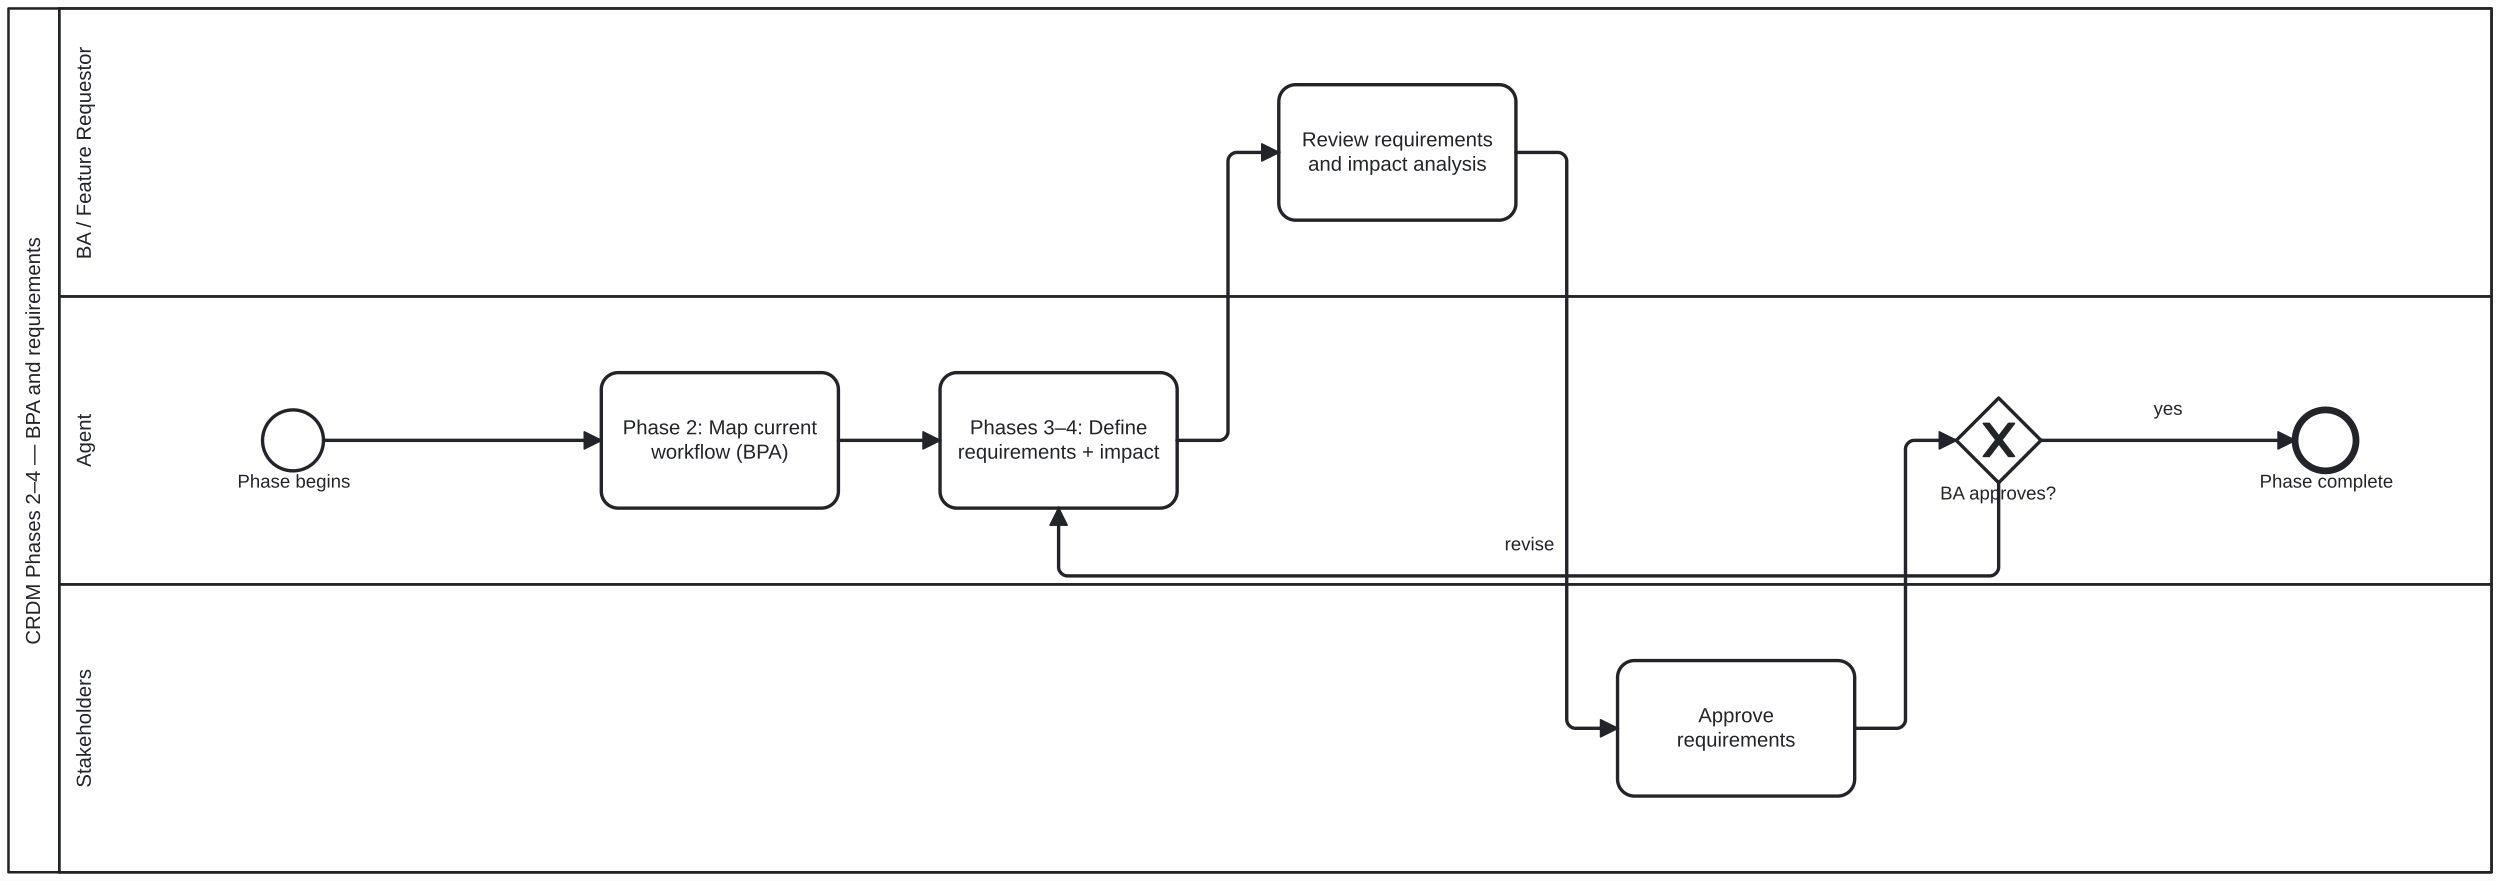
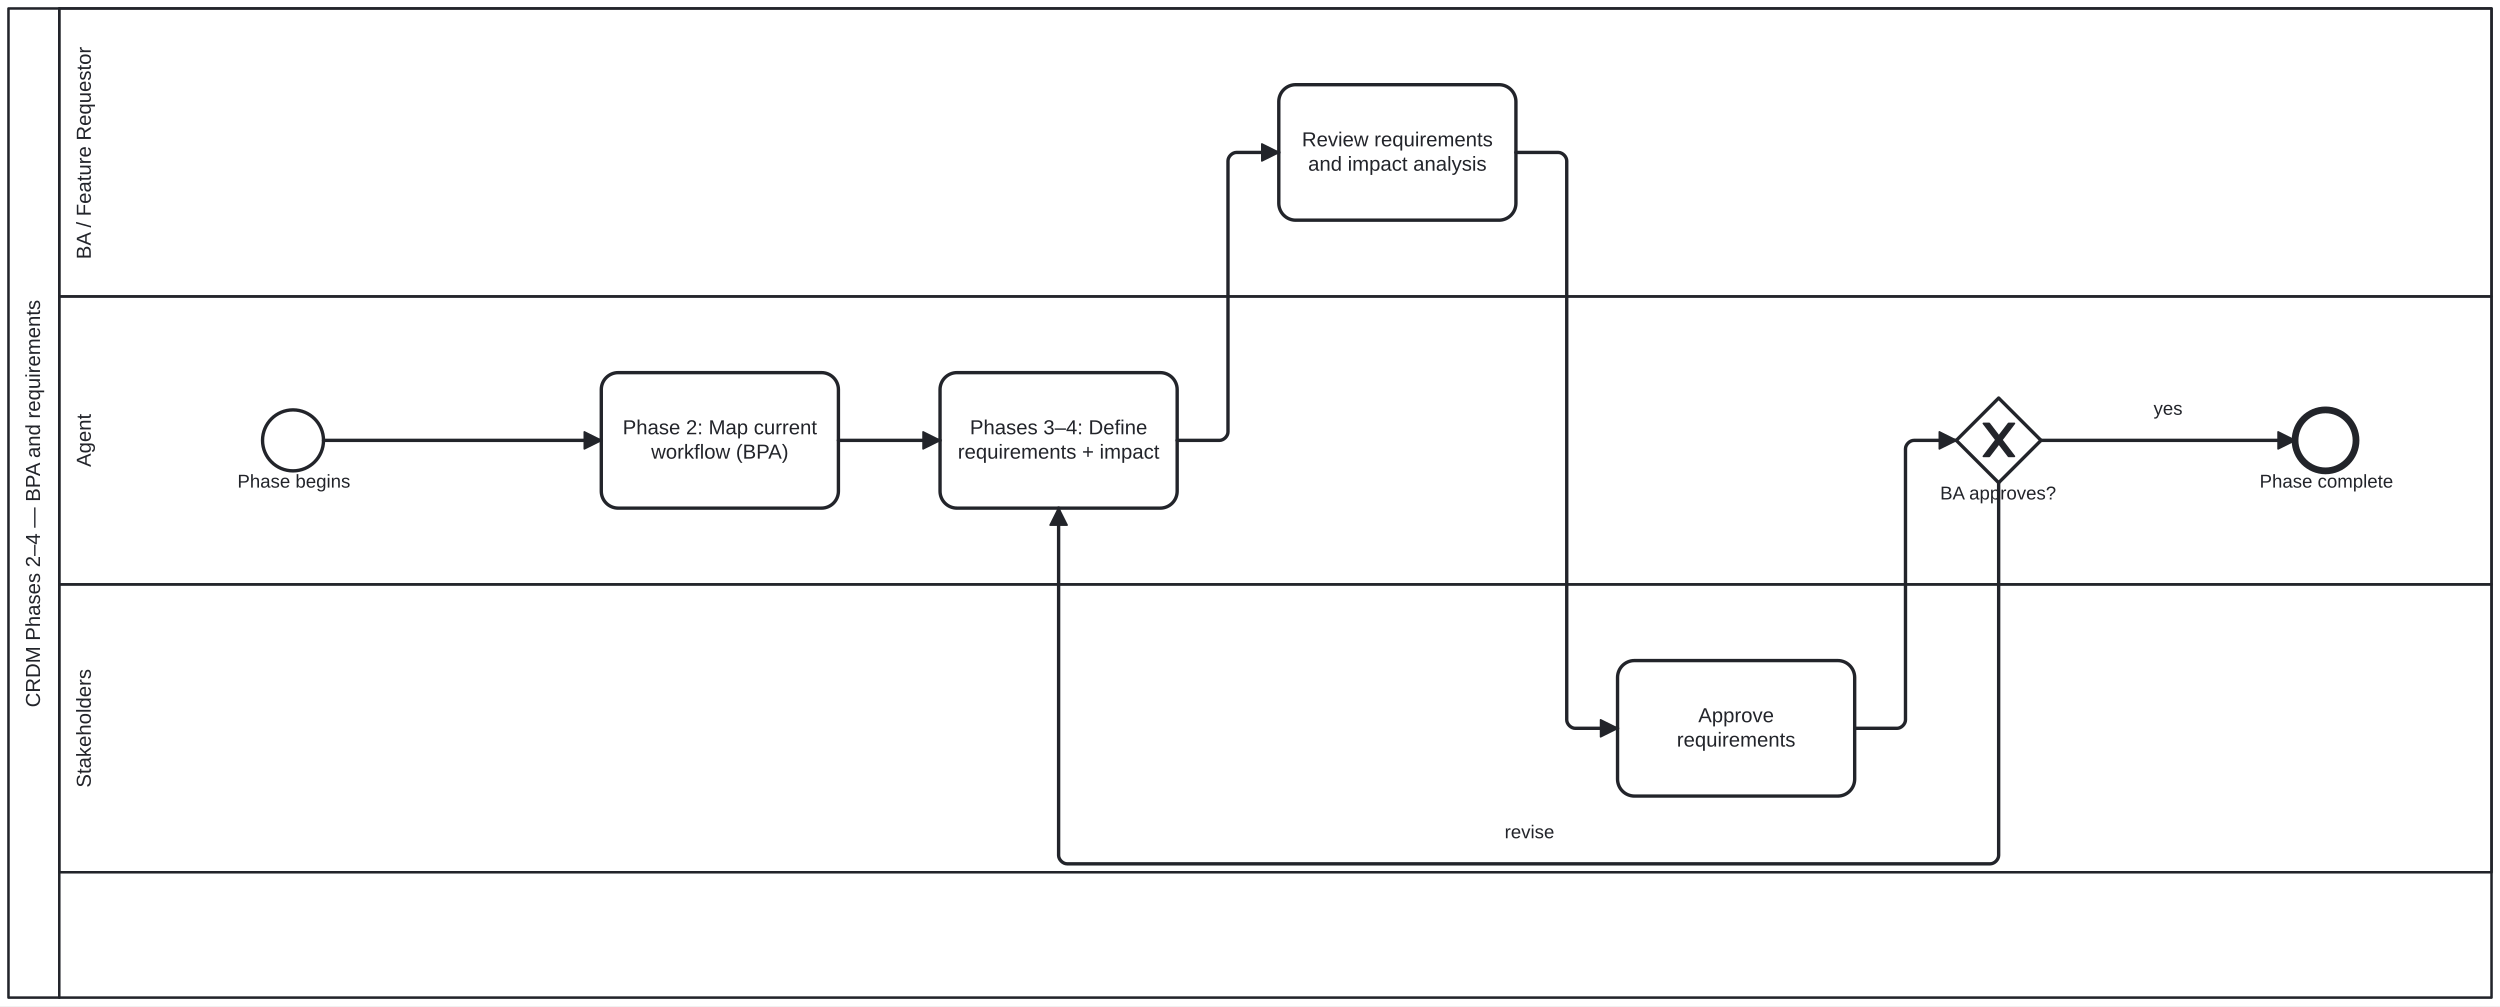
- <svg xmlns="http://www.w3.org/2000/svg" width="100%" style="max-width:100%;height:auto" viewBox="155 75 1476 520" version="1.1">
-   <rect x="155" y="75" width="1476" height="520" fill="#ffffff" />
+ <svg xmlns="http://www.w3.org/2000/svg" width="100%" style="max-width:100%;height:auto" viewBox="155 75 1476 594" version="1.1">
+   <rect x="155" y="75" width="1476" height="594" fill="#ffffff" />
  <g class="djs-group">
    <g class="djs-element djs-shape" data-element-id="Participant_Process_CRDM_Requirements" style="display: block;" transform="matrix(1 0 0 1 160 80)">
      <g class="djs-visual">
-         <rect x="0" y="0" width="1466" height="510" rx="0" ry="0" style="stroke-linecap: round; stroke-linejoin: round; stroke: rgb(34, 36, 42); stroke-width: 1.5px; fill: white; fill-opacity: 0.95;" />
-         <path style="fill: none; stroke-linecap: round; stroke-linejoin: round; stroke: rgb(34, 36, 42); stroke-width: 1.5px;" d="M30,0L30,510" />
-         <text lineHeight="1.2" class="djs-label" style="font-family: Arial, sans-serif; font-size: 12px; font-weight: normal; fill: rgb(34, 36, 42);" transform="matrix(-1.83697e-16 -1 1 -1.83697e-16 0 510)">
-           <tspan x="134.391" y="18.6">CRDM Phases 2–4 — BPA and requirements</tspan>
+         <rect x="0" y="0" width="1466" height="584" rx="0" ry="0" style="stroke-linecap: round; stroke-linejoin: round; stroke: rgb(34, 36, 42); stroke-width: 1.5px; fill: white; fill-opacity: 0.95;" />
+         <path style="fill: none; stroke-linecap: round; stroke-linejoin: round; stroke: rgb(34, 36, 42); stroke-width: 1.5px;" d="M30,0L30,584" />
+         <text lineHeight="1.2" class="djs-label" style="font-family: Arial, sans-serif; font-size: 12px; font-weight: normal; fill: rgb(34, 36, 42);" transform="matrix(-1.83697e-16 -1 1 -1.83697e-16 0 584)">
+           <tspan x="171.391" y="18.6">CRDM Phases 2–4 — BPA and requirements</tspan>
        </text>
      </g>
-       <rect class="djs-hit djs-hit-all" x="0" y="0" width="1466" height="510" style="fill: none; stroke-opacity: 0; stroke: white; stroke-width: 15px;" />
+       <rect class="djs-hit djs-hit-all" x="0" y="0" width="1466" height="584" style="fill: none; stroke-opacity: 0; stroke: white; stroke-width: 15px;" />
    </g>
    <g class="djs-children">
      <g class="djs-group">
        <g class="djs-element djs-shape" data-element-id="Lane_Stakeholders" style="display: block;" transform="matrix(1 0 0 1 190 420)">
          <g class="djs-visual">
            <rect x="0" y="0" width="1436" height="170" rx="0" ry="0" style="stroke-linecap: round; stroke-linejoin: round; stroke: rgb(34, 36, 42); stroke-width: 1.5px; fill: white; fill-opacity: 0.25;" />
            <text lineHeight="1.2" class="djs-label" style="font-family: Arial, sans-serif; font-size: 12px; font-weight: normal; fill: rgb(34, 36, 42);" transform="matrix(-1.83697e-16 -1 1 -1.83697e-16 0 170)">
              <tspan x="49.979" y="18.6">Stakeholders</tspan>
            </text>
          </g>
          <rect class="djs-hit djs-hit-all" x="0" y="0" width="1436" height="170" style="fill: none; stroke-opacity: 0; stroke: white; stroke-width: 15px;" />
        </g>
      </g>
      <g class="djs-group">
        <g class="djs-element djs-shape" data-element-id="Lane_Agent" style="display: block;" transform="matrix(1 0 0 1 190 250)">
          <g class="djs-visual">
            <rect x="0" y="0" width="1436" height="170" rx="0" ry="0" style="stroke-linecap: round; stroke-linejoin: round; stroke: rgb(34, 36, 42); stroke-width: 1.5px; fill: white; fill-opacity: 0.25;" />
            <text lineHeight="1.2" class="djs-label" style="font-family: Arial, sans-serif; font-size: 12px; font-weight: normal; fill: rgb(34, 36, 42);" transform="matrix(-1.83697e-16 -1 1 -1.83697e-16 0 170)">
              <tspan x="69.32" y="18.6">Agent</tspan>
            </text>
          </g>
          <rect class="djs-hit djs-hit-all" x="0" y="0" width="1436" height="170" style="fill: none; stroke-opacity: 0; stroke: white; stroke-width: 15px;" />
        </g>
      </g>
      <g class="djs-group">
        <g class="djs-element djs-shape" data-element-id="Lane_BA" style="display: block;" transform="matrix(1 0 0 1 190 80)">
          <g class="djs-visual">
            <rect x="0" y="0" width="1436" height="170" rx="0" ry="0" style="stroke-linecap: round; stroke-linejoin: round; stroke: rgb(34, 36, 42); stroke-width: 1.5px; fill: white; fill-opacity: 0.25;" />
            <text lineHeight="1.2" class="djs-label" style="font-family: Arial, sans-serif; font-size: 12px; font-weight: normal; fill: rgb(34, 36, 42);" transform="matrix(-1.83697e-16 -1 1 -1.83697e-16 0 170)">
              <tspan x="21.968" y="18.6">BA / Feature Requestor</tspan>
            </text>
          </g>
          <rect class="djs-hit djs-hit-all" x="0" y="0" width="1436" height="170" style="fill: none; stroke-opacity: 0; stroke: white; stroke-width: 15px;" />
        </g>
      </g>
      <g class="djs-group">
        <g class="djs-element djs-shape" data-element-id="Start_Process_CRDM_Requirements" style="display: block;" transform="matrix(1 0 0 1 310 317)">
          <g class="djs-visual">
            <circle cx="18" cy="18" r="18" style="stroke-linecap: round; stroke-linejoin: round; stroke: rgb(34, 36, 42); stroke-width: 2px; fill: white; fill-opacity: 0.95;" />
          </g>
          <rect class="djs-hit djs-hit-all" x="0" y="0" width="36" height="36" style="fill: none; stroke-opacity: 0; stroke: white; stroke-width: 15px;" />
        </g>
      </g>
      <g class="djs-group">
        <g class="djs-element djs-shape" data-element-id="Start_Process_CRDM_Requirements_label" style="display: block;" transform="matrix(1 0 0 1 295 353)">
          <g class="djs-visual">
            <text lineHeight="1.2" class="djs-label" style="font-family: Arial, sans-serif; font-size: 11px; font-weight: normal; fill: rgb(34, 36, 42);">
              <tspan x="0.17" y="9.9">Phase begins</tspan>
            </text>
          </g>
          <rect class="djs-hit djs-hit-all" x="0" y="0" width="67" height="14" style="fill: none; stroke-opacity: 0; stroke: white; stroke-width: 15px;" />
        </g>
      </g>
      <g class="djs-group">
        <g class="djs-element djs-shape" data-element-id="A_MapWorkflow" style="display: block;" transform="matrix(1 0 0 1 510 295)">
          <g class="djs-visual">
            <rect x="0" y="0" width="140" height="80" rx="10" ry="10" style="stroke-linecap: round; stroke-linejoin: round; stroke: rgb(34, 36, 42); stroke-width: 2px; fill: white; fill-opacity: 0.95;" />
            <text lineHeight="1.2" class="djs-label" style="font-family: Arial, sans-serif; font-size: 12px; font-weight: normal; fill: rgb(34, 36, 42);">
              <tspan x="12.637" y="36.4">Phase 2: Map current</tspan>
              <tspan x="29.438" y="50.8">workflow (BPA)</tspan>
            </text>
          </g>
          <rect class="djs-hit djs-hit-all" x="0" y="0" width="140" height="80" style="fill: none; stroke-opacity: 0; stroke: white; stroke-width: 15px;" />
        </g>
      </g>
      <g class="djs-group">
        <g class="djs-element djs-shape" data-element-id="A_DefineReqs" style="display: block;" transform="matrix(1 0 0 1 710 295)">
          <g class="djs-visual">
            <rect x="0" y="0" width="140" height="80" rx="10" ry="10" style="stroke-linecap: round; stroke-linejoin: round; stroke: rgb(34, 36, 42); stroke-width: 2px; fill: white; fill-opacity: 0.95;" />
            <text lineHeight="1.2" class="djs-label" style="font-family: Arial, sans-serif; font-size: 12px; font-weight: normal; fill: rgb(34, 36, 42);">
              <tspan x="17.632" y="36.4">Phases 3–4: Define</tspan>
              <tspan x="10.475" y="50.8">requirements + impact</tspan>
            </text>
          </g>
          <rect class="djs-hit djs-hit-all" x="0" y="0" width="140" height="80" style="fill: none; stroke-opacity: 0; stroke: white; stroke-width: 15px;" />
        </g>
      </g>
      <g class="djs-group">
        <g class="djs-element djs-shape" data-element-id="BA_ReviewReqs" style="display: block;" transform="matrix(1 0 0 1 910 125)">
          <g class="djs-visual">
            <rect x="0" y="0" width="140" height="80" rx="10" ry="10" style="stroke-linecap: round; stroke-linejoin: round; stroke: rgb(34, 36, 42); stroke-width: 2px; fill: white; fill-opacity: 0.95;" />
            <text lineHeight="1.2" class="djs-label" style="font-family: Arial, sans-serif; font-size: 12px; font-weight: normal; fill: rgb(34, 36, 42);">
              <tspan x="13.645" y="36.4">Review requirements</tspan>
              <tspan x="17.307" y="50.8">and impact analysis</tspan>
            </text>
          </g>
          <rect class="djs-hit djs-hit-all" x="0" y="0" width="140" height="80" style="fill: none; stroke-opacity: 0; stroke: white; stroke-width: 15px;" />
        </g>
      </g>
      <g class="djs-group">
        <g class="djs-element djs-shape" data-element-id="S_ApproveReqs" style="display: block;" transform="matrix(1 0 0 1 1110 465)">
          <g class="djs-visual">
            <rect x="0" y="0" width="140" height="80" rx="10" ry="10" style="stroke-linecap: round; stroke-linejoin: round; stroke: rgb(34, 36, 42); stroke-width: 2px; fill: white; fill-opacity: 0.95;" />
            <text lineHeight="1.2" class="djs-label" style="font-family: Arial, sans-serif; font-size: 12px; font-weight: normal; fill: rgb(34, 36, 42);">
              <tspan x="47.652" y="36.4">Approve</tspan>
              <tspan x="34.984" y="50.8">requirements</tspan>
            </text>
          </g>
          <rect class="djs-hit djs-hit-all" x="0" y="0" width="140" height="80" style="fill: none; stroke-opacity: 0; stroke: white; stroke-width: 15px;" />
        </g>
      </g>
      <g class="djs-group">
        <g class="djs-element djs-shape" data-element-id="GW_Reqs" style="display: block;" transform="matrix(1 0 0 1 1310 310)">
          <g class="djs-visual">
            <polygon points="25,0 50,25 25,50 0,25" style="stroke-linecap: round; stroke-linejoin: round; stroke: rgb(34, 36, 42); stroke-width: 2px; fill: white; fill-opacity: 0.95;" />
            <path d="m 16,15 7.429,9.714 -7.429,9.714 3.429,0 5.714,-7.464 5.714,7.464 3.429,0 -7.429,-9.714 7.429,-9.714 -3.429,0 -5.714,7.464 -5.714,-7.464 -3.429,0 z" style="fill: rgb(34, 36, 42); stroke-linecap: round; stroke-linejoin: round; stroke: rgb(34, 36, 42); stroke-width: 1px;" />
          </g>
          <rect class="djs-hit djs-hit-all" x="0" y="0" width="50" height="50" style="fill: none; stroke-opacity: 0; stroke: white; stroke-width: 15px;" />
        </g>
      </g>
      <g class="djs-group">
        <g class="djs-element djs-shape" data-element-id="GW_Reqs_label" style="display: block;" transform="matrix(1 0 0 1 1300 360)">
          <g class="djs-visual">
            <text lineHeight="1.2" class="djs-label" style="font-family: Arial, sans-serif; font-size: 11px; font-weight: normal; fill: rgb(34, 36, 42);">
              <tspan x="0.45" y="9.9">BA approves?</tspan>
            </text>
          </g>
          <rect class="djs-hit djs-hit-all" x="0" y="0" width="70" height="14" style="fill: none; stroke-opacity: 0; stroke: white; stroke-width: 15px;" />
        </g>
      </g>
      <g class="djs-group">
        <g class="djs-element djs-shape" data-element-id="End_Process_CRDM_Requirements" style="display: block;" transform="matrix(1 0 0 1 1510 317)">
          <g class="djs-visual">
            <circle cx="18" cy="18" r="18" style="stroke-linecap: round; stroke-linejoin: round; stroke: rgb(34, 36, 42); stroke-width: 4px; fill: white; fill-opacity: 0.95;" />
          </g>
          <rect class="djs-hit djs-hit-all" x="0" y="0" width="36" height="36" style="fill: none; stroke-opacity: 0; stroke: white; stroke-width: 15px;" />
        </g>
      </g>
      <g class="djs-group">
        <g class="djs-element djs-shape" data-element-id="End_Process_CRDM_Requirements_label" style="display: block;" transform="matrix(1 0 0 1 1489 353)">
          <g class="djs-visual">
            <text lineHeight="1.2" class="djs-label" style="font-family: Arial, sans-serif; font-size: 11px; font-weight: normal; fill: rgb(34, 36, 42);">
              <tspan x="0.06" y="9.9">Phase complete</tspan>
            </text>
          </g>
          <rect class="djs-hit djs-hit-all" x="0" y="0" width="79" height="14" style="fill: none; stroke-opacity: 0; stroke: white; stroke-width: 15px;" />
        </g>
      </g>
      <g class="djs-group">
        <g class="djs-element djs-connection" data-element-id="SF_Process_CRDM_Requirements_1" style="display: block;">
          <g class="djs-visual">
            <defs>
              <marker id="folio-marker-1" viewBox="0 0 20 20" refX="11" refY="10" markerWidth="10" markerHeight="10" orient="auto">
                <path d="M 1 5 L 11 10 L 1 15 Z" style="stroke-linecap: round; stroke-linejoin: round; stroke: rgb(34, 36, 42); stroke-width: 1px; fill: rgb(34, 36, 42);" />
              </marker>
            </defs>
            <path data-corner-radius="5" style="fill: none; stroke-linecap: round; stroke-linejoin: round; stroke: rgb(34, 36, 42); stroke-width: 2px; marker-end: url('#folio-marker-1');" d="M346,335L510,335" />
          </g>
          <path d="M346,335L510,335" class="djs-hit djs-hit-stroke" style="fill: none; stroke-opacity: 0; stroke: white; stroke-width: 15px;" />
        </g>
      </g>
      <g class="djs-group">
        <g class="djs-element djs-connection" data-element-id="SF_Process_CRDM_Requirements_2" style="display: block;">
          <g class="djs-visual">
            <defs>
              <marker id="folio-marker-2" viewBox="0 0 20 20" refX="11" refY="10" markerWidth="10" markerHeight="10" orient="auto">
                <path d="M 1 5 L 11 10 L 1 15 Z" style="stroke-linecap: round; stroke-linejoin: round; stroke: rgb(34, 36, 42); stroke-width: 1px; fill: rgb(34, 36, 42);" />
              </marker>
            </defs>
            <path data-corner-radius="5" style="fill: none; stroke-linecap: round; stroke-linejoin: round; stroke: rgb(34, 36, 42); stroke-width: 2px; marker-end: url('#folio-marker-2');" d="M650,335L710,335" />
          </g>
          <path d="M650,335L710,335" class="djs-hit djs-hit-stroke" style="fill: none; stroke-opacity: 0; stroke: white; stroke-width: 15px;" />
        </g>
      </g>
      <g class="djs-group">
        <g class="djs-element djs-connection" data-element-id="SF_Process_CRDM_Requirements_3" style="display: block;">
          <g class="djs-visual">
            <defs>
              <marker id="folio-marker-3" viewBox="0 0 20 20" refX="11" refY="10" markerWidth="10" markerHeight="10" orient="auto">
                <path d="M 1 5 L 11 10 L 1 15 Z" style="stroke-linecap: round; stroke-linejoin: round; stroke: rgb(34, 36, 42); stroke-width: 1px; fill: rgb(34, 36, 42);" />
              </marker>
            </defs>
            <path data-corner-radius="5" style="fill: none; stroke-linecap: round; stroke-linejoin: round; stroke: rgb(34, 36, 42); stroke-width: 2px; marker-end: url('#folio-marker-3');" d="M850,335L875,335C877.5,335,880,332.5,880,330L880,170C880,167.5,882.5,165,885,165L910,165" />
          </g>
          <path d="M850,335L880,335L880,165L910,165" class="djs-hit djs-hit-stroke" style="fill: none; stroke-opacity: 0; stroke: white; stroke-width: 15px;" />
        </g>
      </g>
      <g class="djs-group">
        <g class="djs-element djs-connection" data-element-id="SF_Process_CRDM_Requirements_4" style="display: block;">
          <g class="djs-visual">
            <defs>
              <marker id="folio-marker-4" viewBox="0 0 20 20" refX="11" refY="10" markerWidth="10" markerHeight="10" orient="auto">
                <path d="M 1 5 L 11 10 L 1 15 Z" style="stroke-linecap: round; stroke-linejoin: round; stroke: rgb(34, 36, 42); stroke-width: 1px; fill: rgb(34, 36, 42);" />
              </marker>
            </defs>
            <path data-corner-radius="5" style="fill: none; stroke-linecap: round; stroke-linejoin: round; stroke: rgb(34, 36, 42); stroke-width: 2px; marker-end: url('#folio-marker-4');" d="M1050,165L1075,165C1077.5,165,1080,167.5,1080,170L1080,500C1080,502.5,1082.5,505,1085,505L1110,505" />
          </g>
          <path d="M1050,165L1080,165L1080,505L1110,505" class="djs-hit djs-hit-stroke" style="fill: none; stroke-opacity: 0; stroke: white; stroke-width: 15px;" />
        </g>
      </g>
      <g class="djs-group">
        <g class="djs-element djs-connection" data-element-id="SF_Process_CRDM_Requirements_5" style="display: block;">
          <g class="djs-visual">
            <defs>
              <marker id="folio-marker-5" viewBox="0 0 20 20" refX="11" refY="10" markerWidth="10" markerHeight="10" orient="auto">
                <path d="M 1 5 L 11 10 L 1 15 Z" style="stroke-linecap: round; stroke-linejoin: round; stroke: rgb(34, 36, 42); stroke-width: 1px; fill: rgb(34, 36, 42);" />
              </marker>
            </defs>
            <path data-corner-radius="5" style="fill: none; stroke-linecap: round; stroke-linejoin: round; stroke: rgb(34, 36, 42); stroke-width: 2px; marker-end: url('#folio-marker-5');" d="M1250,505L1275,505C1277.5,505,1280,502.5,1280,500L1280,340C1280,337.5,1282.5,335,1285,335L1310,335" />
          </g>
          <path d="M1250,505L1280,505L1280,335L1310,335" class="djs-hit djs-hit-stroke" style="fill: none; stroke-opacity: 0; stroke: white; stroke-width: 15px;" />
        </g>
      </g>
      <g class="djs-group">
        <g class="djs-element djs-connection" data-element-id="SF_Process_CRDM_Requirements_6" style="display: block;">
          <g class="djs-visual">
            <defs>
              <marker id="folio-marker-6" viewBox="0 0 20 20" refX="11" refY="10" markerWidth="10" markerHeight="10" orient="auto">
                <path d="M 1 5 L 11 10 L 1 15 Z" style="stroke-linecap: round; stroke-linejoin: round; stroke: rgb(34, 36, 42); stroke-width: 1px; fill: rgb(34, 36, 42);" />
              </marker>
            </defs>
-             <path data-corner-radius="5" style="fill: none; stroke-linecap: round; stroke-linejoin: round; stroke: rgb(34, 36, 42); stroke-width: 2px; marker-end: url('#folio-marker-6');" d="M1335,360L1335,410C1335,412.5,1332.5,415,1330,415L785,415C782.5,415,780,412.5,780,410L780,375" />
-           </g>
-           <path d="M1335,360L1335,415L780,415L780,375" class="djs-hit djs-hit-stroke" style="fill: none; stroke-opacity: 0; stroke: white; stroke-width: 15px;" />
-         </g>
-       </g>
-       <g class="djs-group">
-         <g class="djs-element djs-shape" data-element-id="SF_Process_CRDM_Requirements_6_label" style="display: block;" transform="matrix(1 0 0 1 1043 390)">
+             <path data-corner-radius="5" style="fill: none; stroke-linecap: round; stroke-linejoin: round; stroke: rgb(34, 36, 42); stroke-width: 2px; marker-end: url('#folio-marker-6');" d="M1335,360L1335,580C1335,582.5,1332.5,585,1330,585L785,585C782.5,585,780,582.5,780,580L780,375" />
+           </g>
+           <path d="M1335,360L1335,585L780,585L780,375" class="djs-hit djs-hit-stroke" style="fill: none; stroke-opacity: 0; stroke: white; stroke-width: 15px;" />
+         </g>
+       </g>
+       <g class="djs-group">
+         <g class="djs-element djs-shape" data-element-id="SF_Process_CRDM_Requirements_6_label" style="display: block;" transform="matrix(1 0 0 1 1043 560)">
          <g class="djs-visual">
            <text lineHeight="1.2" class="djs-label" style="font-family: Arial, sans-serif; font-size: 11px; font-weight: normal; fill: rgb(34, 36, 42);">
              <tspan x="0.329" y="9.9">revise</tspan>
            </text>
          </g>
          <rect class="djs-hit djs-hit-all" x="0" y="0" width="30" height="14" style="fill: none; stroke-opacity: 0; stroke: white; stroke-width: 15px;" />
        </g>
      </g>
      <g class="djs-group">
        <g class="djs-element djs-connection" data-element-id="SF_Process_CRDM_Requirements_7" style="display: block;">
          <g class="djs-visual">
            <defs>
              <marker id="folio-marker-7" viewBox="0 0 20 20" refX="11" refY="10" markerWidth="10" markerHeight="10" orient="auto">
                <path d="M 1 5 L 11 10 L 1 15 Z" style="stroke-linecap: round; stroke-linejoin: round; stroke: rgb(34, 36, 42); stroke-width: 1px; fill: rgb(34, 36, 42);" />
              </marker>
            </defs>
            <path data-corner-radius="5" style="fill: none; stroke-linecap: round; stroke-linejoin: round; stroke: rgb(34, 36, 42); stroke-width: 2px; marker-end: url('#folio-marker-7');" d="M1360,335L1510,335" />
          </g>
          <path d="M1360,335L1510,335" class="djs-hit djs-hit-stroke" style="fill: none; stroke-opacity: 0; stroke: white; stroke-width: 15px;" />
        </g>
      </g>
      <g class="djs-group">
        <g class="djs-element djs-shape" data-element-id="SF_Process_CRDM_Requirements_7_label" style="display: block;" transform="matrix(1 0 0 1 1426 310)">
          <g class="djs-visual">
            <text lineHeight="1.2" class="djs-label" style="font-family: Arial, sans-serif; font-size: 11px; font-weight: normal; fill: rgb(34, 36, 42);">
              <tspan x="0.441" y="9.9">yes</tspan>
            </text>
          </g>
          <rect class="djs-hit djs-hit-all" x="0" y="0" width="18" height="14" style="fill: none; stroke-opacity: 0; stroke: white; stroke-width: 15px;" />
        </g>
      </g>
    </g>
  </g>
</svg>
